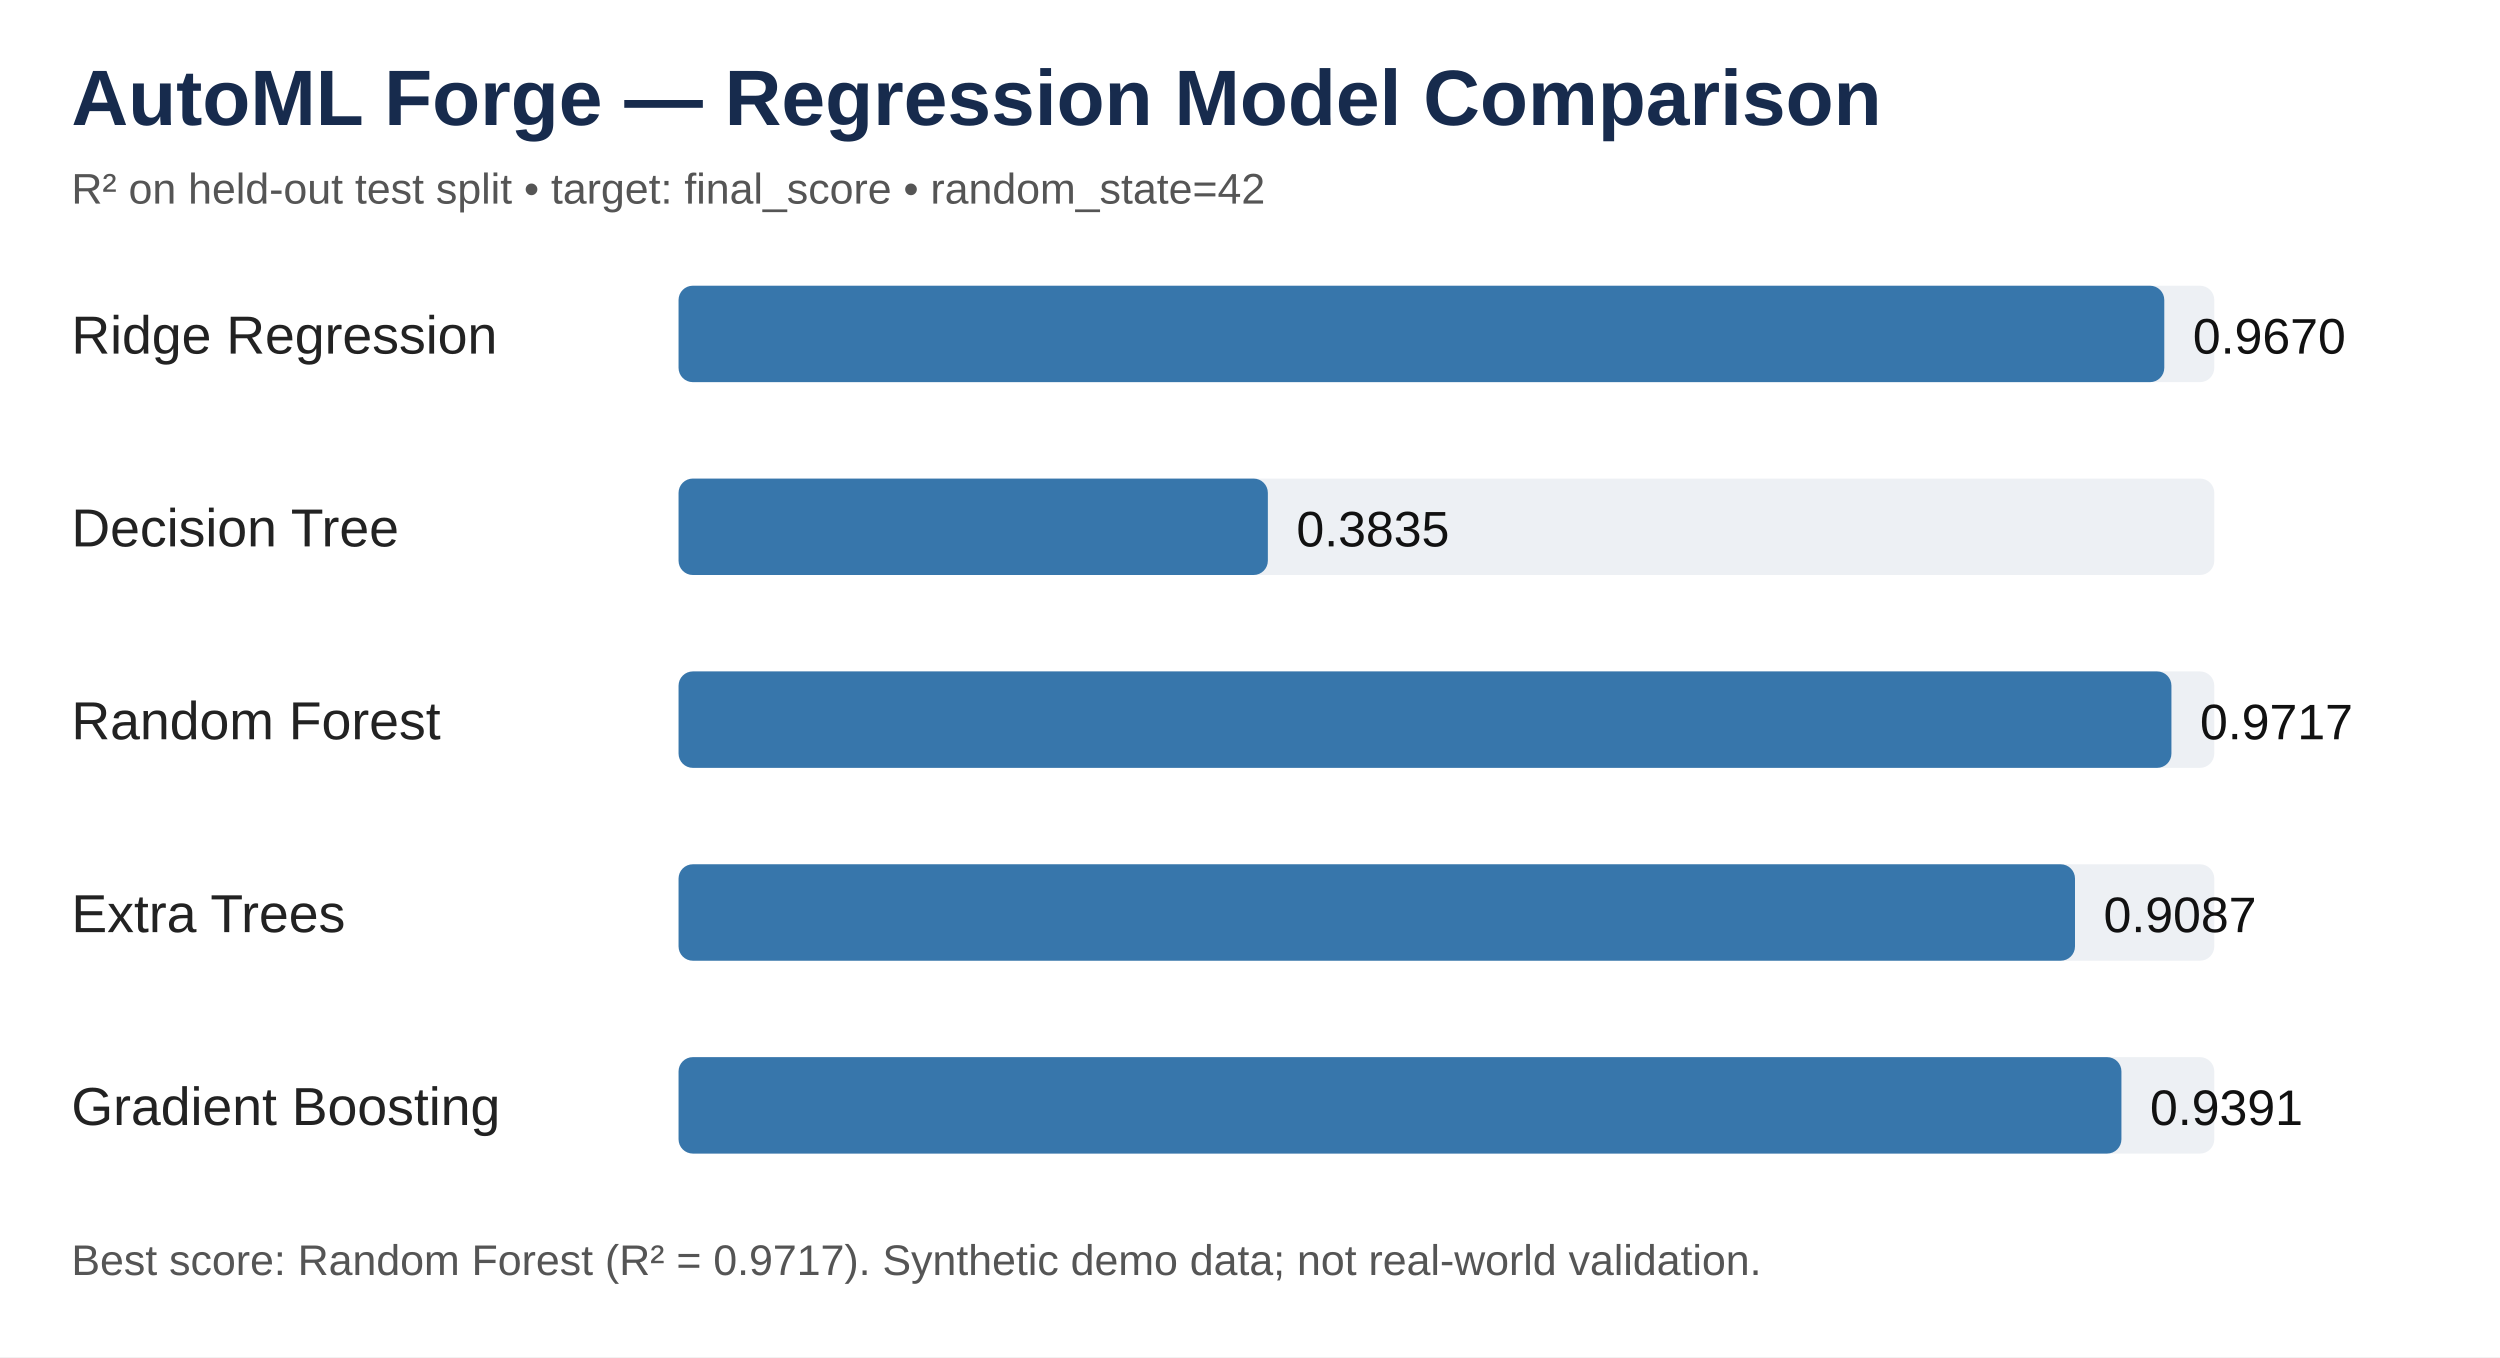
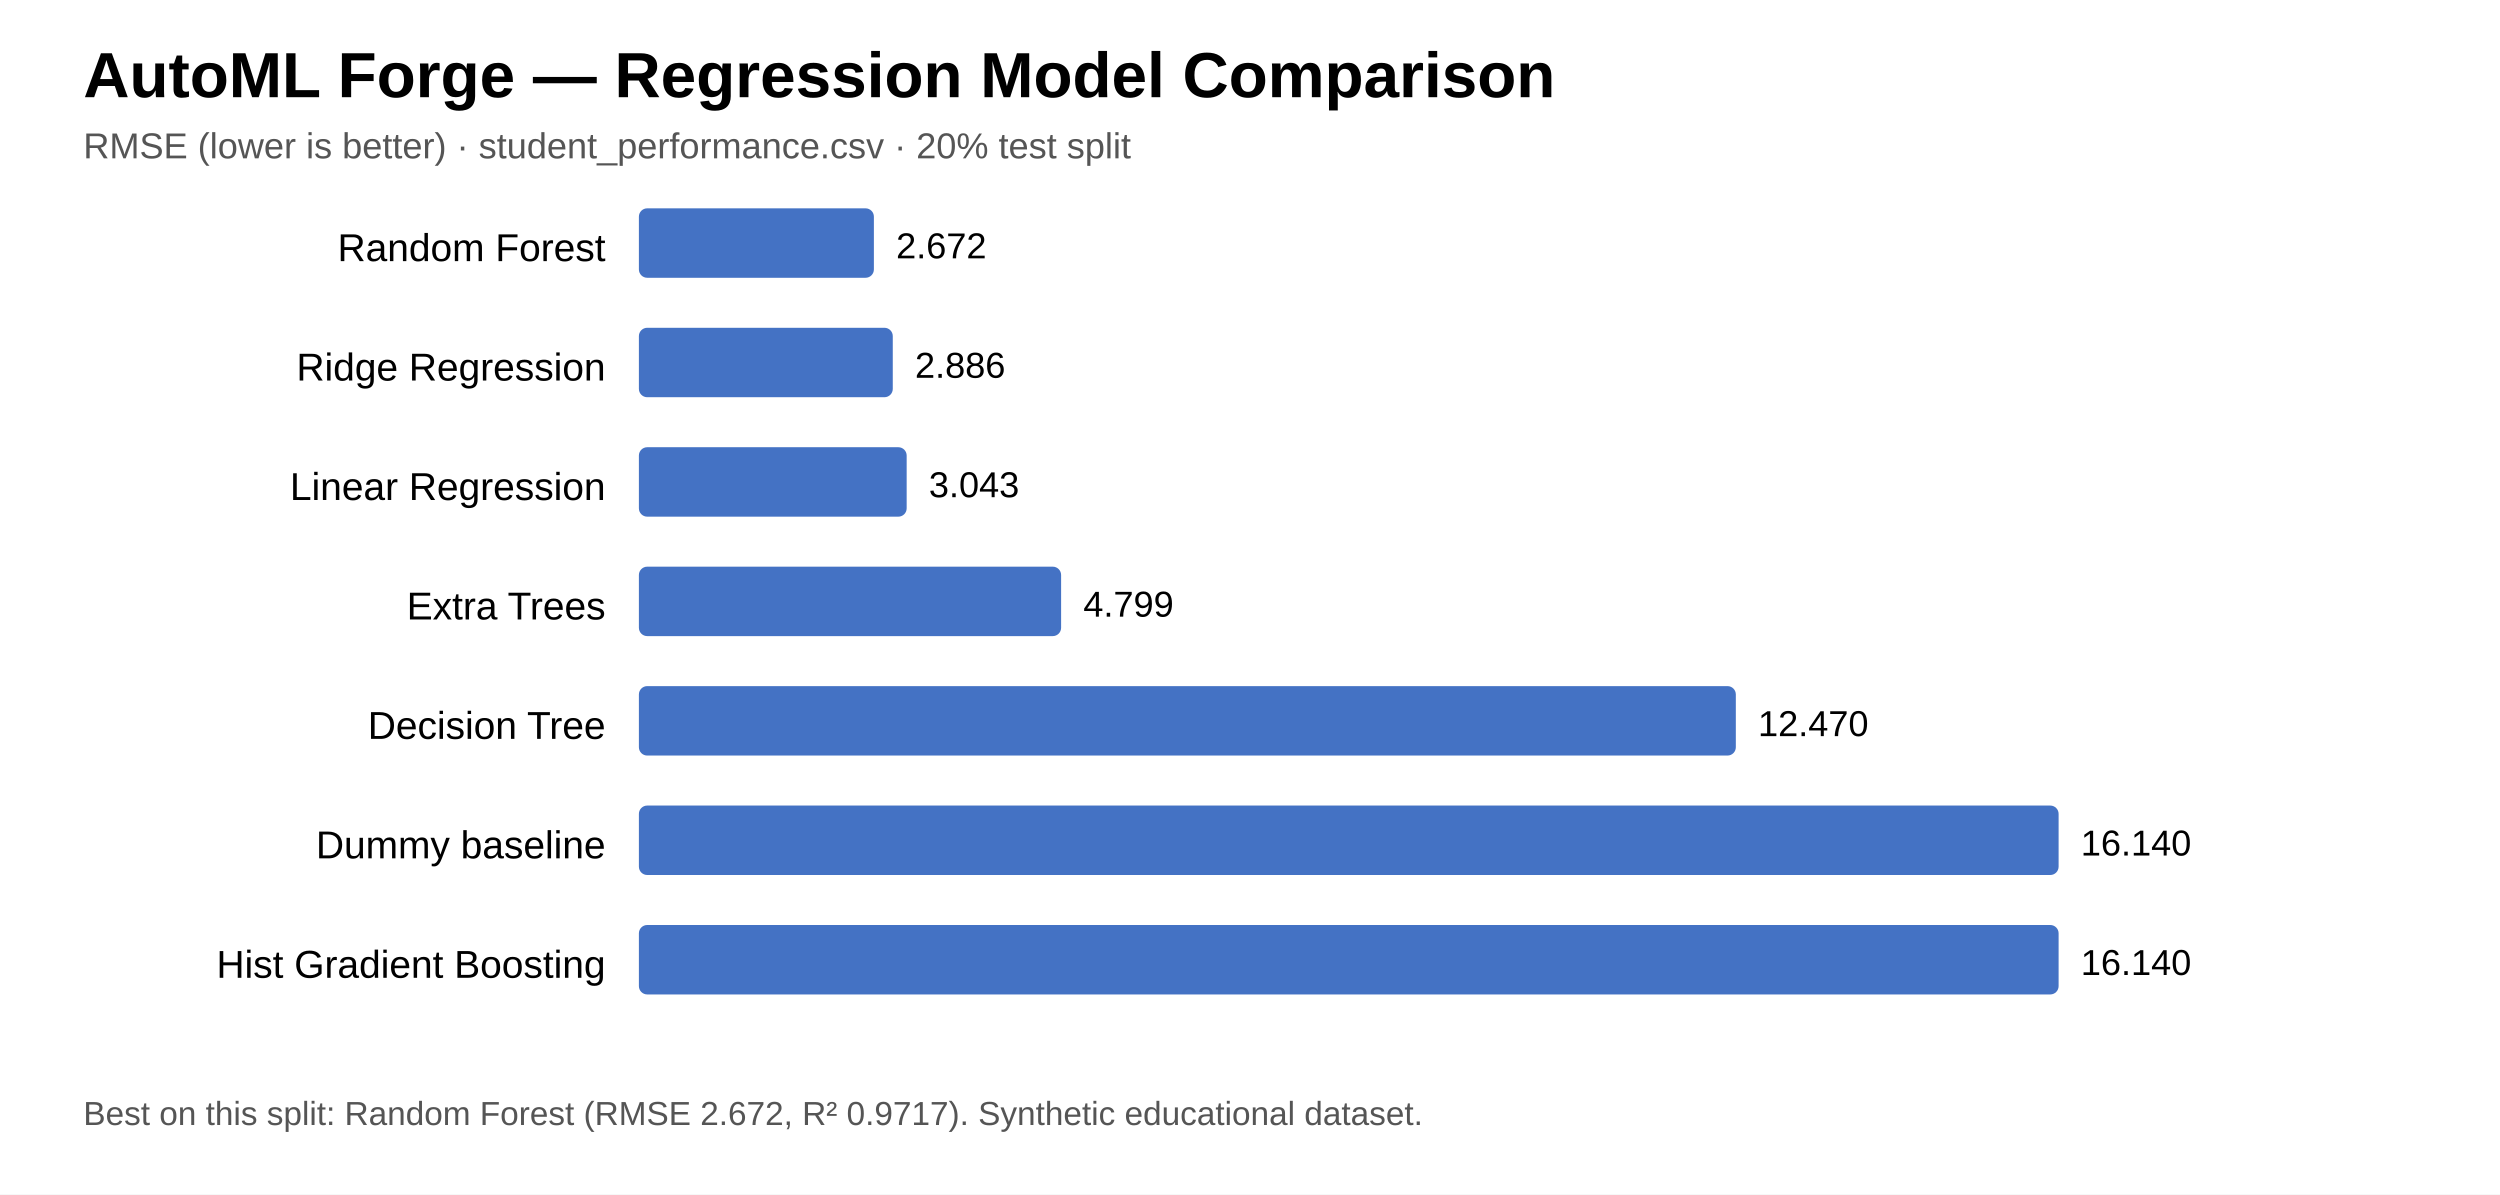
- <svg xmlns="http://www.w3.org/2000/svg" width="700" height="380" viewBox="0 0 700 380">
+ <svg xmlns="http://www.w3.org/2000/svg" width="900" height="430" viewBox="0 0 900 430">
  <rect width="100%" height="100%" fill="white" />
-   <text x="20" y="35" font-family="Arial" font-size="22" font-weight="bold" fill="#172b4d">AutoML Forge — Regression Model Comparison</text>
-   <text x="20" y="57" font-family="Arial" font-size="12" fill="#555">R² on held-out test split • target: final_score • random_state=42</text>
-   <text x="20" y="99" font-family="Arial" font-size="15" fill="#222">Ridge Regression</text>
-   <rect x="190" y="80" width="430" height="27" rx="4" fill="#edf0f4" />
-   <rect x="190" y="80" width="416" height="27" rx="4" fill="#3776ab" />
-   <text x="614" y="99" font-family="Arial" font-size="14" fill="#111">0.9670</text>
-   <text x="20" y="153" font-family="Arial" font-size="15" fill="#222">Decision Tree</text>
-   <rect x="190" y="134" width="430" height="27" rx="4" fill="#edf0f4" />
-   <rect x="190" y="134" width="165" height="27" rx="4" fill="#3776ab" />
-   <text x="363" y="153" font-family="Arial" font-size="14" fill="#111">0.3835</text>
-   <text x="20" y="207" font-family="Arial" font-size="15" fill="#222">Random Forest</text>
-   <rect x="190" y="188" width="430" height="27" rx="4" fill="#edf0f4" />
-   <rect x="190" y="188" width="418" height="27" rx="4" fill="#3776ab" />
-   <text x="616" y="207" font-family="Arial" font-size="14" fill="#111">0.9717</text>
-   <text x="20" y="261" font-family="Arial" font-size="15" fill="#222">Extra Trees</text>
-   <rect x="190" y="242" width="430" height="27" rx="4" fill="#edf0f4" />
-   <rect x="190" y="242" width="391" height="27" rx="4" fill="#3776ab" />
-   <text x="589" y="261" font-family="Arial" font-size="14" fill="#111">0.9087</text>
-   <text x="20" y="315" font-family="Arial" font-size="15" fill="#222">Gradient Boosting</text>
-   <rect x="190" y="296" width="430" height="27" rx="4" fill="#edf0f4" />
-   <rect x="190" y="296" width="404" height="27" rx="4" fill="#3776ab" />
-   <text x="602" y="315" font-family="Arial" font-size="14" fill="#111">0.9391</text>
-   <text x="20" y="357" font-family="Arial" font-size="12" fill="#555">Best score: Random Forest (R² = 0.9717). Synthetic demo data; not real-world validation.</text>
+   <text x="30" y="35" font-family="Arial" font-size="23" font-weight="bold">AutoML Forge — Regression Model Comparison</text>
+   <text x="30" y="57" font-family="Arial" font-size="13" fill="#555">RMSE (lower is better) · student_performance.csv · 20% test split</text>
+   <text x="218" y="94" text-anchor="end" font-family="Arial" font-size="14">Random Forest</text>
+   <rect x="230" y="75" width="84.6" height="25" fill="#4472C4" rx="3" />
+   <text x="322.6" y="93" font-family="Arial" font-size="13">2.672</text>
+   <text x="218" y="137" text-anchor="end" font-family="Arial" font-size="14">Ridge Regression</text>
+   <rect x="230" y="118" width="91.4" height="25" fill="#4472C4" rx="3" />
+   <text x="329.4" y="136" font-family="Arial" font-size="13">2.886</text>
+   <text x="218" y="180" text-anchor="end" font-family="Arial" font-size="14">Linear Regression</text>
+   <rect x="230" y="161" width="96.4" height="25" fill="#4472C4" rx="3" />
+   <text x="334.4" y="179" font-family="Arial" font-size="13">3.043</text>
+   <text x="218" y="223" text-anchor="end" font-family="Arial" font-size="14">Extra Trees</text>
+   <rect x="230" y="204" width="152.0" height="25" fill="#4472C4" rx="3" />
+   <text x="390.0" y="222" font-family="Arial" font-size="13">4.799</text>
+   <text x="218" y="266" text-anchor="end" font-family="Arial" font-size="14">Decision Tree</text>
+   <rect x="230" y="247" width="394.9" height="25" fill="#4472C4" rx="3" />
+   <text x="632.9" y="265" font-family="Arial" font-size="13">12.470</text>
+   <text x="218" y="309" text-anchor="end" font-family="Arial" font-size="14">Dummy baseline</text>
+   <rect x="230" y="290" width="511.1" height="25" fill="#4472C4" rx="3" />
+   <text x="749.1" y="308" font-family="Arial" font-size="13">16.140</text>
+   <text x="218" y="352" text-anchor="end" font-family="Arial" font-size="14">Hist Gradient Boosting</text>
+   <rect x="230" y="333" width="511.1" height="25" fill="#4472C4" rx="3" />
+   <text x="749.1" y="351" font-family="Arial" font-size="13">16.140</text>
+   <text x="30" y="405" font-family="Arial" font-size="12" fill="#555">Best on this split: Random Forest (RMSE 2.672, R² 0.9717). Synthetic educational dataset.</text>
</svg>
